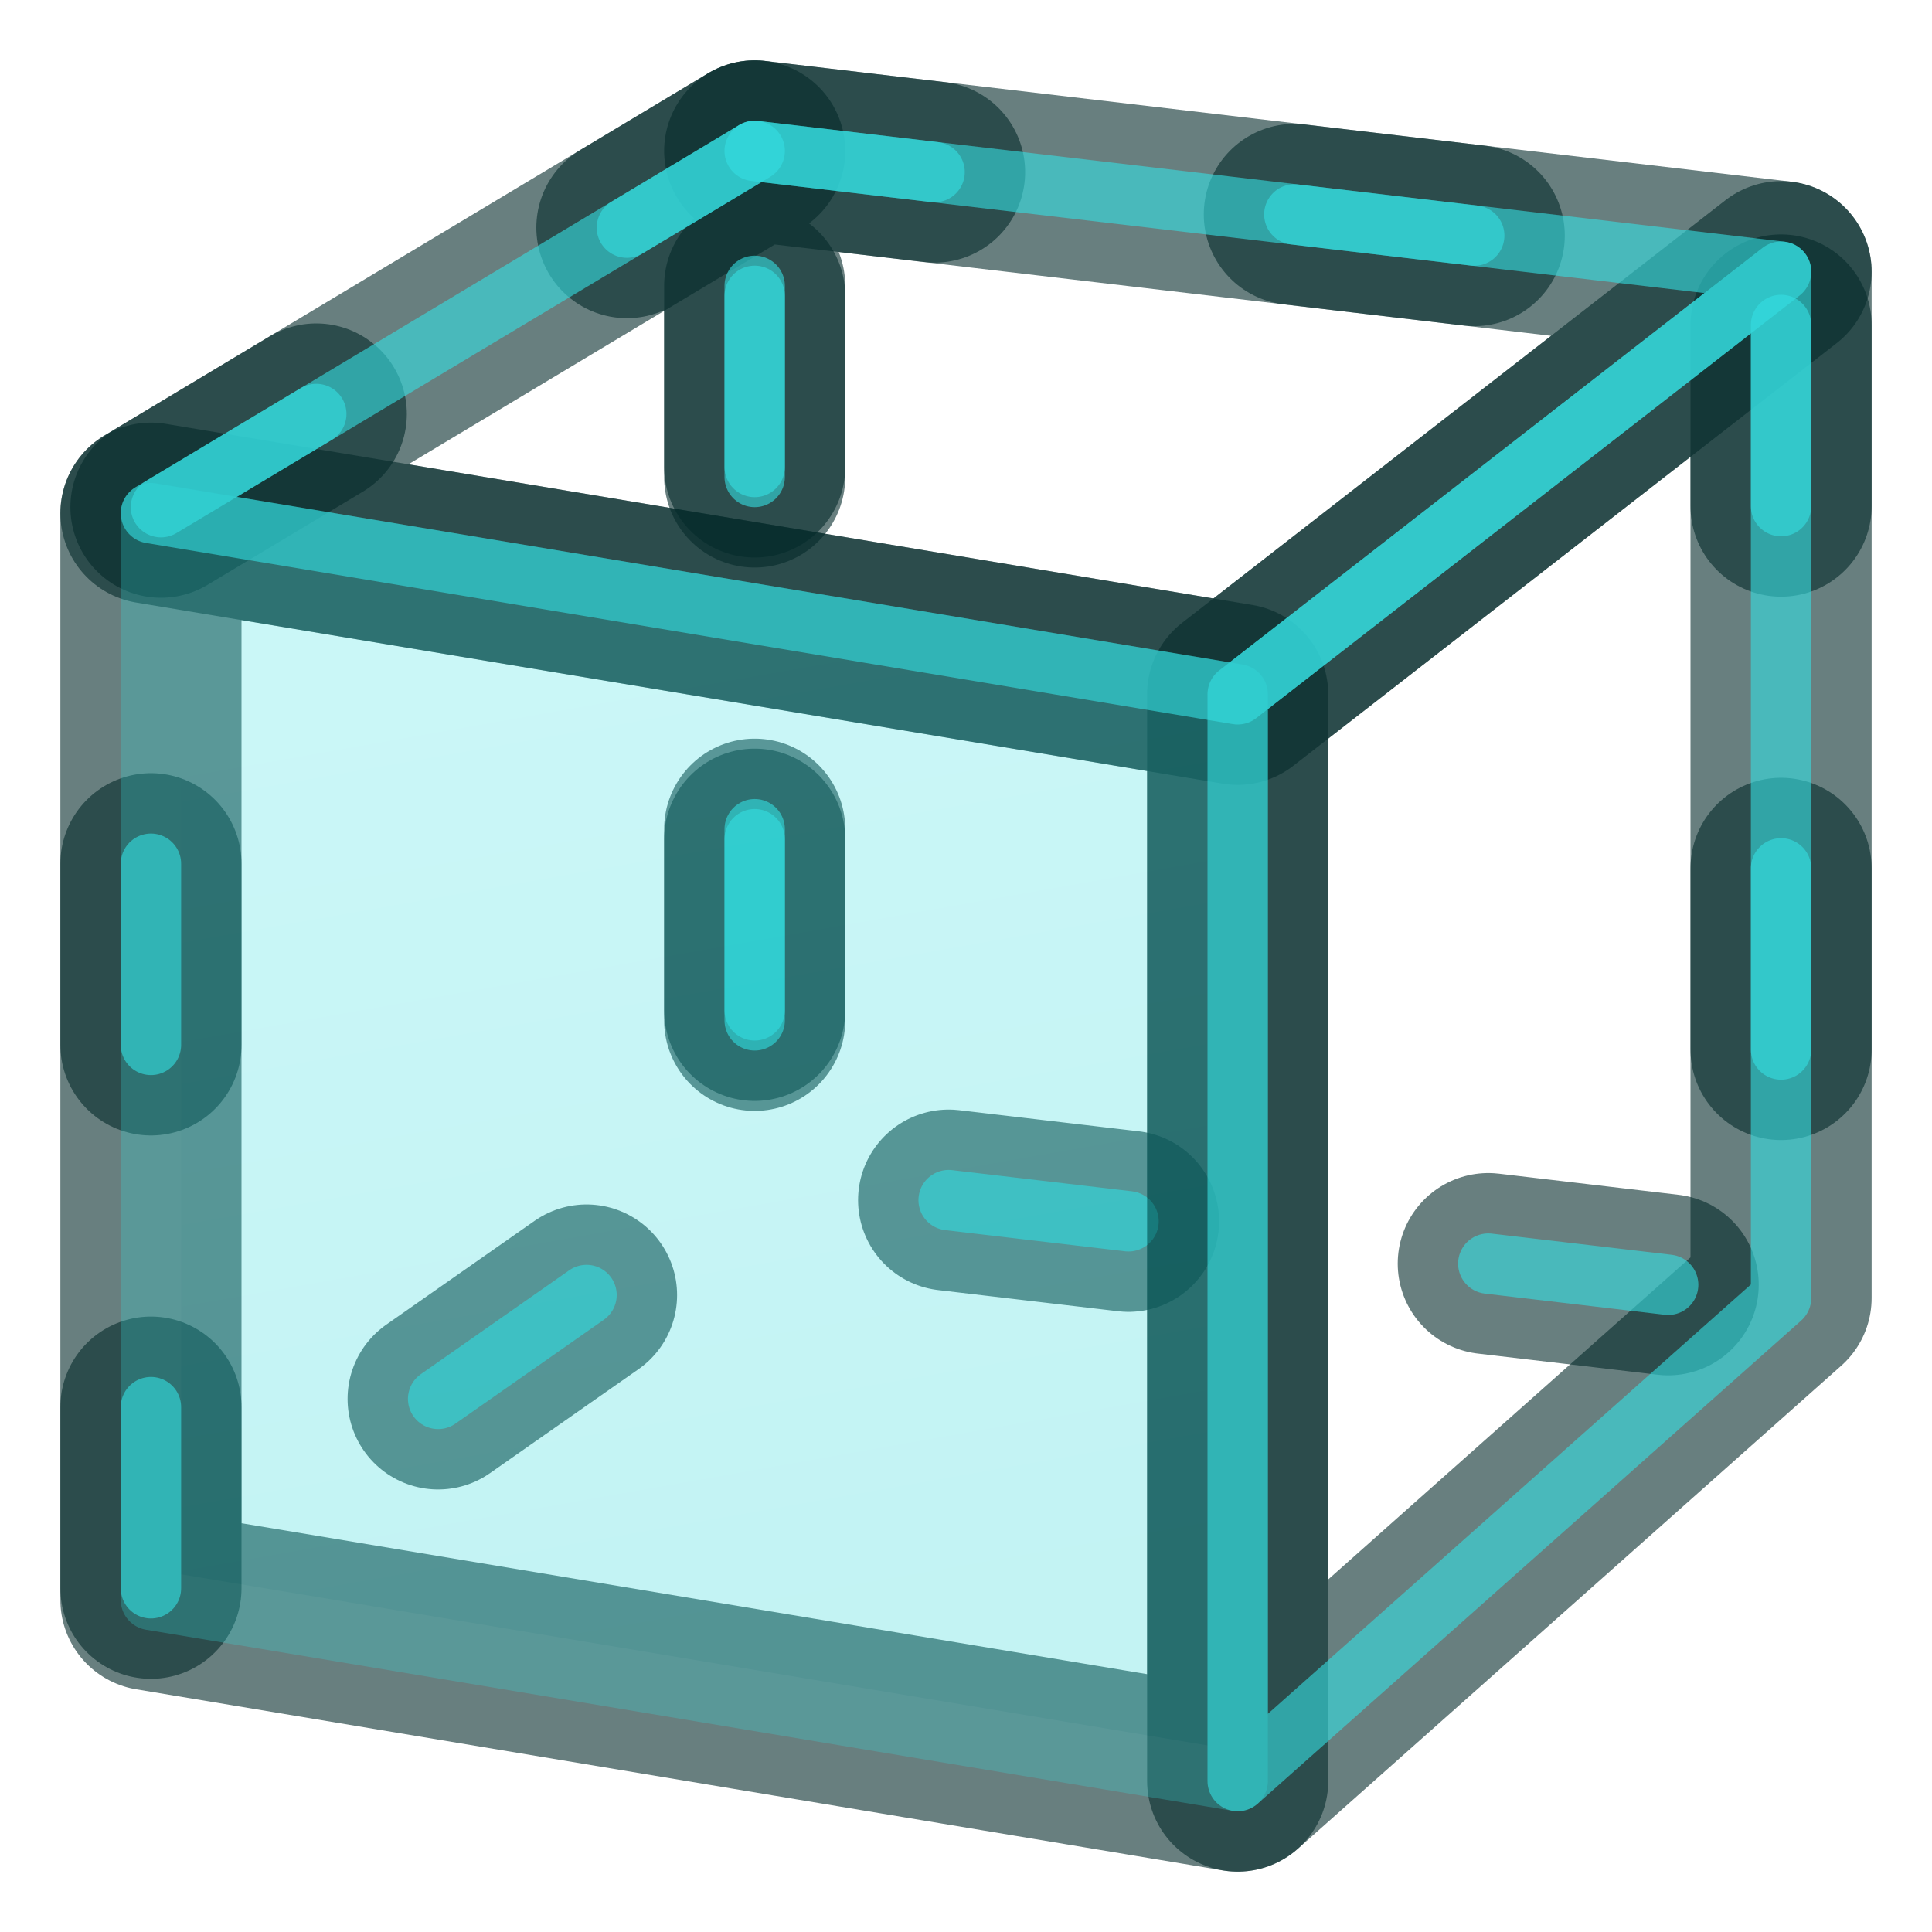
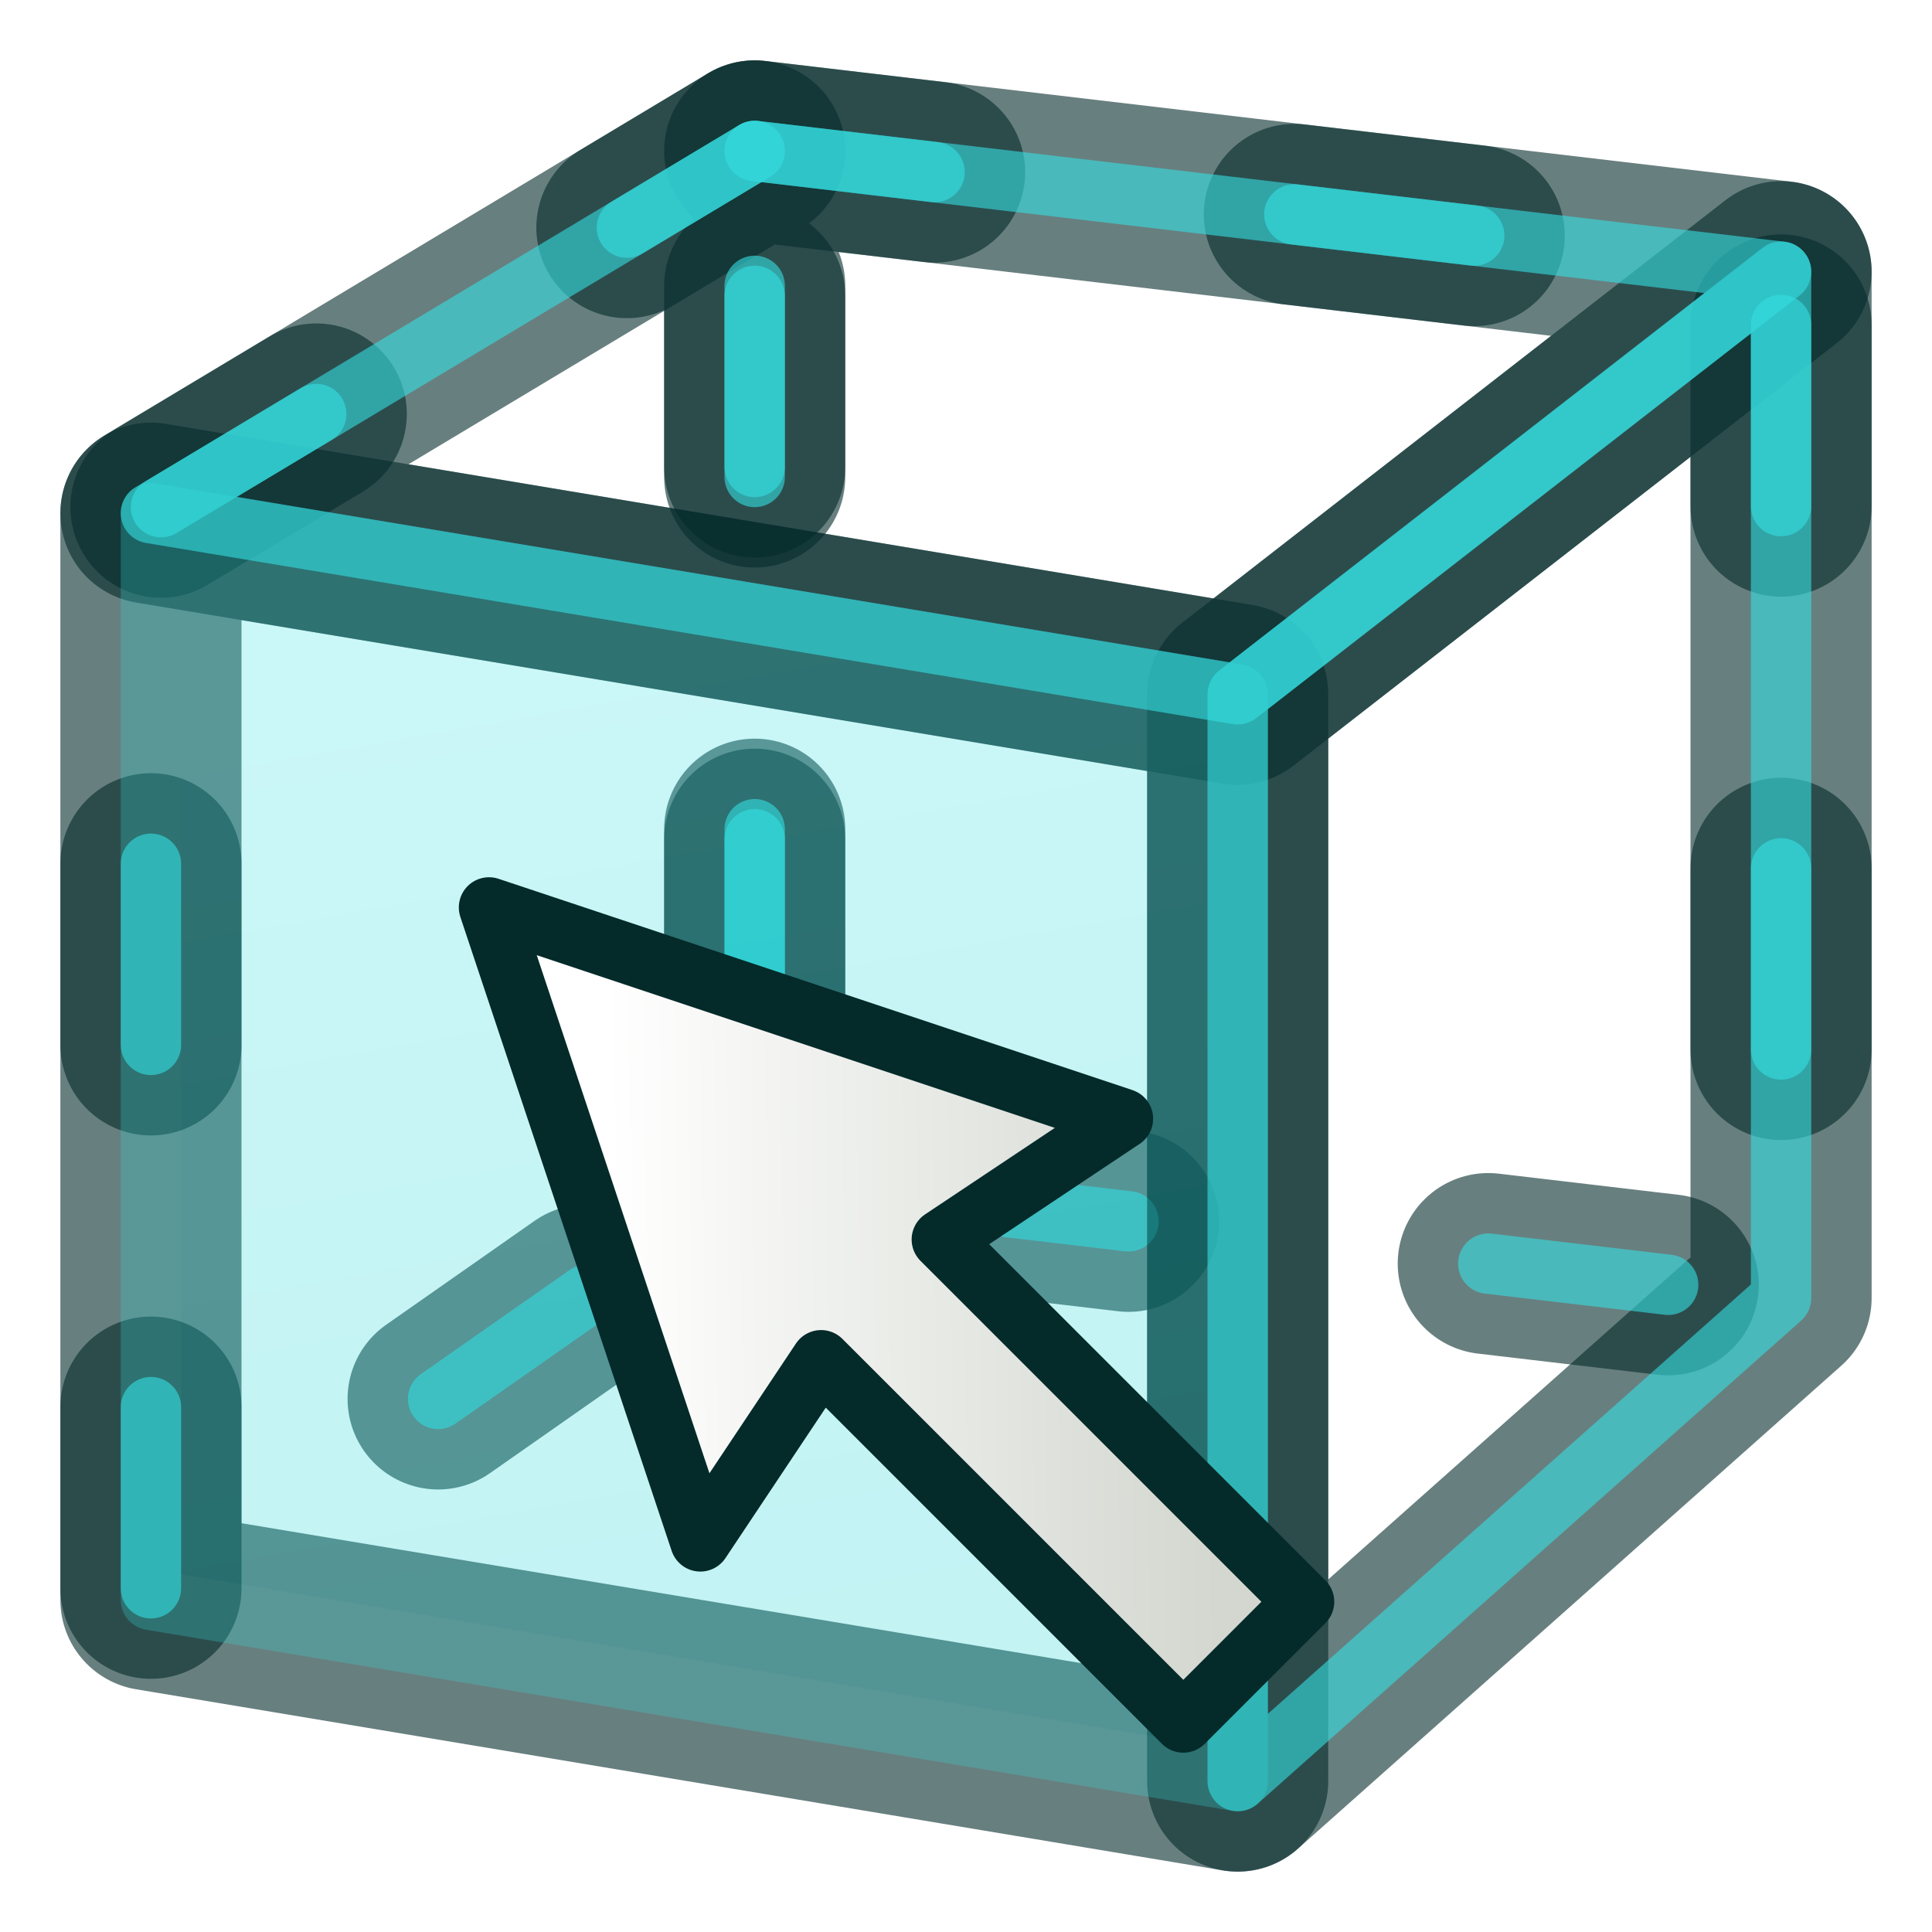
<svg xmlns="http://www.w3.org/2000/svg" xmlns:xlink="http://www.w3.org/1999/xlink" width="64px" height="64px" id="svg6248" version="1.1">
  <defs id="defs6250">
    <linearGradient id="linearGradient4027">
      <stop style="stop-color:#16d0d2;stop-opacity:1" offset="0" id="stop4029" />
      <stop style="stop-color:#34e0e2;stop-opacity:1" offset="1" id="stop4031" />
    </linearGradient>
    <linearGradient id="linearGradient3253">
      <stop style="stop-color:#89d5f8;stop-opacity:1;" offset="0" id="stop3255" />
      <stop style="stop-color:#00899e;stop-opacity:1;" offset="1" id="stop3257" />
    </linearGradient>
    <linearGradient id="linearGradient6816">
      <stop style="stop-color:#000000;stop-opacity:1;" offset="0" id="stop6818" />
      <stop style="stop-color:#000000;stop-opacity:0;" offset="1" id="stop6820" />
    </linearGradient>
    <linearGradient id="linearGradient6781">
      <stop style="stop-color:#ffffff;stop-opacity:1;" offset="0" id="stop6783" />
      <stop style="stop-color:#3465a4;stop-opacity:0;" offset="1" id="stop6785" />
    </linearGradient>
    <radialGradient xlink:href="#linearGradient6816" id="radialGradient6822" cx="33.37" cy="51.929" fx="33.37" fy="51.929" r="25.199" gradientTransform="matrix(1.158163,0,0,0.6558985,-7.29237,16.12608)" gradientUnits="userSpaceOnUse" />
    <radialGradient xlink:href="#linearGradient3253" id="radialGradient3259" cx="18.418" cy="17.014" fx="18.418" fy="17.014" r="27.987" gradientTransform="matrix(0.9724373,-0.105657,5.0523169e-2,0.4650009,-0.3519546,9.585438)" gradientUnits="userSpaceOnUse" />
    <radialGradient xlink:href="#linearGradient3253" id="radialGradient3270" gradientUnits="userSpaceOnUse" gradientTransform="matrix(0.9724373,-0.105657,0.05052317,0.4650009,-0.3519546,9.585438)" cx="18.418" cy="17.014" fx="18.418" fy="17.014" r="27.987" />
    <linearGradient gradientTransform="translate(0,-2)" xlink:href="#linearGradient3777" id="linearGradient3783" x1="53.897" y1="51.18" x2="47.502" y2="21.837" gradientUnits="userSpaceOnUse" />
    <linearGradient id="linearGradient3777">
      <stop style="stop-color:#204a87;stop-opacity:1" offset="0" id="stop3779" />
      <stop style="stop-color:#3465a4;stop-opacity:1" offset="1" id="stop3781" />
    </linearGradient>
    <linearGradient xlink:href="#linearGradient4027" id="linearGradient4033" x1="26" y1="54" x2="20" y2="20" gradientUnits="userSpaceOnUse" />
+     <linearGradient xlink:href="#linearGradient3765" id="linearGradient3771" x1="35" y1="51" x2="31" y2="18" gradientUnits="userSpaceOnUse" />
+     <linearGradient id="linearGradient3765">
+       <stop style="stop-color:#d3d7cf;stop-opacity:1;" offset="0" id="stop3767" />
+       <stop style="stop-color:#ffffff;stop-opacity:1" offset="1" id="stop3769" />
+     </linearGradient>
+     <linearGradient xlink:href="#linearGradient3765" id="linearGradient3771-0" x1="35" y1="51" x2="31" y2="18" gradientUnits="userSpaceOnUse" />
+     <linearGradient xlink:href="#linearGradient3873" id="linearGradient4221" gradientUnits="userSpaceOnUse" gradientTransform="matrix(0,-2.069103,0.4890608,0,16.27829,307.8677)" x1="127.499" y1="8.018" x2="129.432" y2="48.913" />
+     <linearGradient id="linearGradient3873">
+       <stop style="stop-color:#ffffff;stop-opacity:1;" offset="0" id="stop3875" />
+       <stop style="stop-color:#d3d7cf;stop-opacity:1" offset="1" id="stop3877" />
+     </linearGradient>
  </defs>
  <g id="layer1">
    <path style="fill:none;stroke:#042a2a;stroke-width:6;stroke-linecap:butt;stroke-linejoin:round;stroke-opacity:1;opacity:0.6" d="M 5,17 41,23 59,9 25,5 z" id="path3961" />
    <path style="fill:none;stroke:#042a2a;stroke-width:6;stroke-linecap:butt;stroke-linejoin:round;stroke-opacity:1;opacity:0.6" d="M 59,9 59,43 41,59 41,23 z" id="path2995" />
    <path style="fill:none;stroke:#042a2a;stroke-width:6;stroke-linecap:round;stroke-linejoin:round;stroke-miterlimit:4;stroke-opacity:1;stroke-dasharray:6, 12;stroke-dashoffset:13.2;opacity:0.6" d="M 25,5 25,39 5,53 5,17 z" id="path2995-1" />
    <path id="path3825-7" d="M 25,5 59,9 59,43 25,39 z" style="fill:none;stroke:#042a2a;stroke-width:6;stroke-linecap:round;stroke-linejoin:round;stroke-miterlimit:4;stroke-opacity:1;stroke-dasharray:6, 12;stroke-dashoffset:0;marker:none;visibility:visible;display:inline;overflow:visible;enable-background:accumulate;opacity:0.6" />
    <path id="path3825-7-7" d="M 25,5 59,9 59,43 25,39 z" style="fill:none;stroke:#34e0e2;stroke-width:2;stroke-linecap:round;stroke-linejoin:round;stroke-miterlimit:4;stroke-opacity:1;stroke-dasharray:6, 12;stroke-dashoffset:0;marker:none;visibility:visible;display:inline;overflow:visible;enable-background:accumulate;opacity:0.6" />
    <path id="path3825" d="M 5,17 41,23 41,59 5,53 z" style="fill:none;stroke:#042a2a;stroke-width:6;stroke-linecap:butt;stroke-linejoin:round;stroke-miterlimit:4;stroke-opacity:1;stroke-dasharray:none;stroke-dashoffset:0;marker:none;visibility:visible;display:inline;overflow:visible;enable-background:accumulate;opacity:0.6" />
    <path style="fill:none;stroke:#34e0e2;stroke-width:2;stroke-linecap:butt;stroke-linejoin:round;stroke-opacity:1;fill-opacity:1;opacity:0.6" d="M 59,9 59,43 41,59 41,23 z" id="path2995-7" />
    <path style="fill:none;stroke:#34e0e2;stroke-width:2;stroke-linecap:round;stroke-linejoin:round;stroke-miterlimit:4;stroke-opacity:1;stroke-dasharray:6, 12;stroke-dashoffset:13.2;opacity:0.6" d="M 25,5 25,39 5,53 5,17 z" id="path2995-1-0" />
    <path id="path3825-9" d="M 5,17 41,23 41,59 5,53 z" style="fill:url(#linearGradient4033);stroke:#34e0e2;stroke-width:2;stroke-linecap:butt;stroke-linejoin:round;stroke-miterlimit:4;stroke-opacity:1;stroke-dasharray:none;stroke-dashoffset:0;marker:none;visibility:visible;display:inline;overflow:visible;enable-background:accumulate;fill-opacity:1;opacity:0.26" />
    <path style="fill:none;stroke:#34e0e2;stroke-width:2;stroke-linecap:butt;stroke-linejoin:round;stroke-miterlimit:4;stroke-opacity:1;stroke-dasharray:none;opacity:0.6" d="M 5,17 25,5 59,9 41,23 z" id="path3970" />
  </g>
+   <path style="fill:url(#linearGradient4221);fill-opacity:1;stroke:#042a2a;stroke-width:2;stroke-linecap:round;stroke-linejoin:round;stroke-miterlimit:4;stroke-dashoffset:0;stroke-opacity:1" d="m 39.199,57.06 -12,-12 -4,6 -7,-21 21,7 -6,4 12,12 z" id="rect3871" />
</svg>
